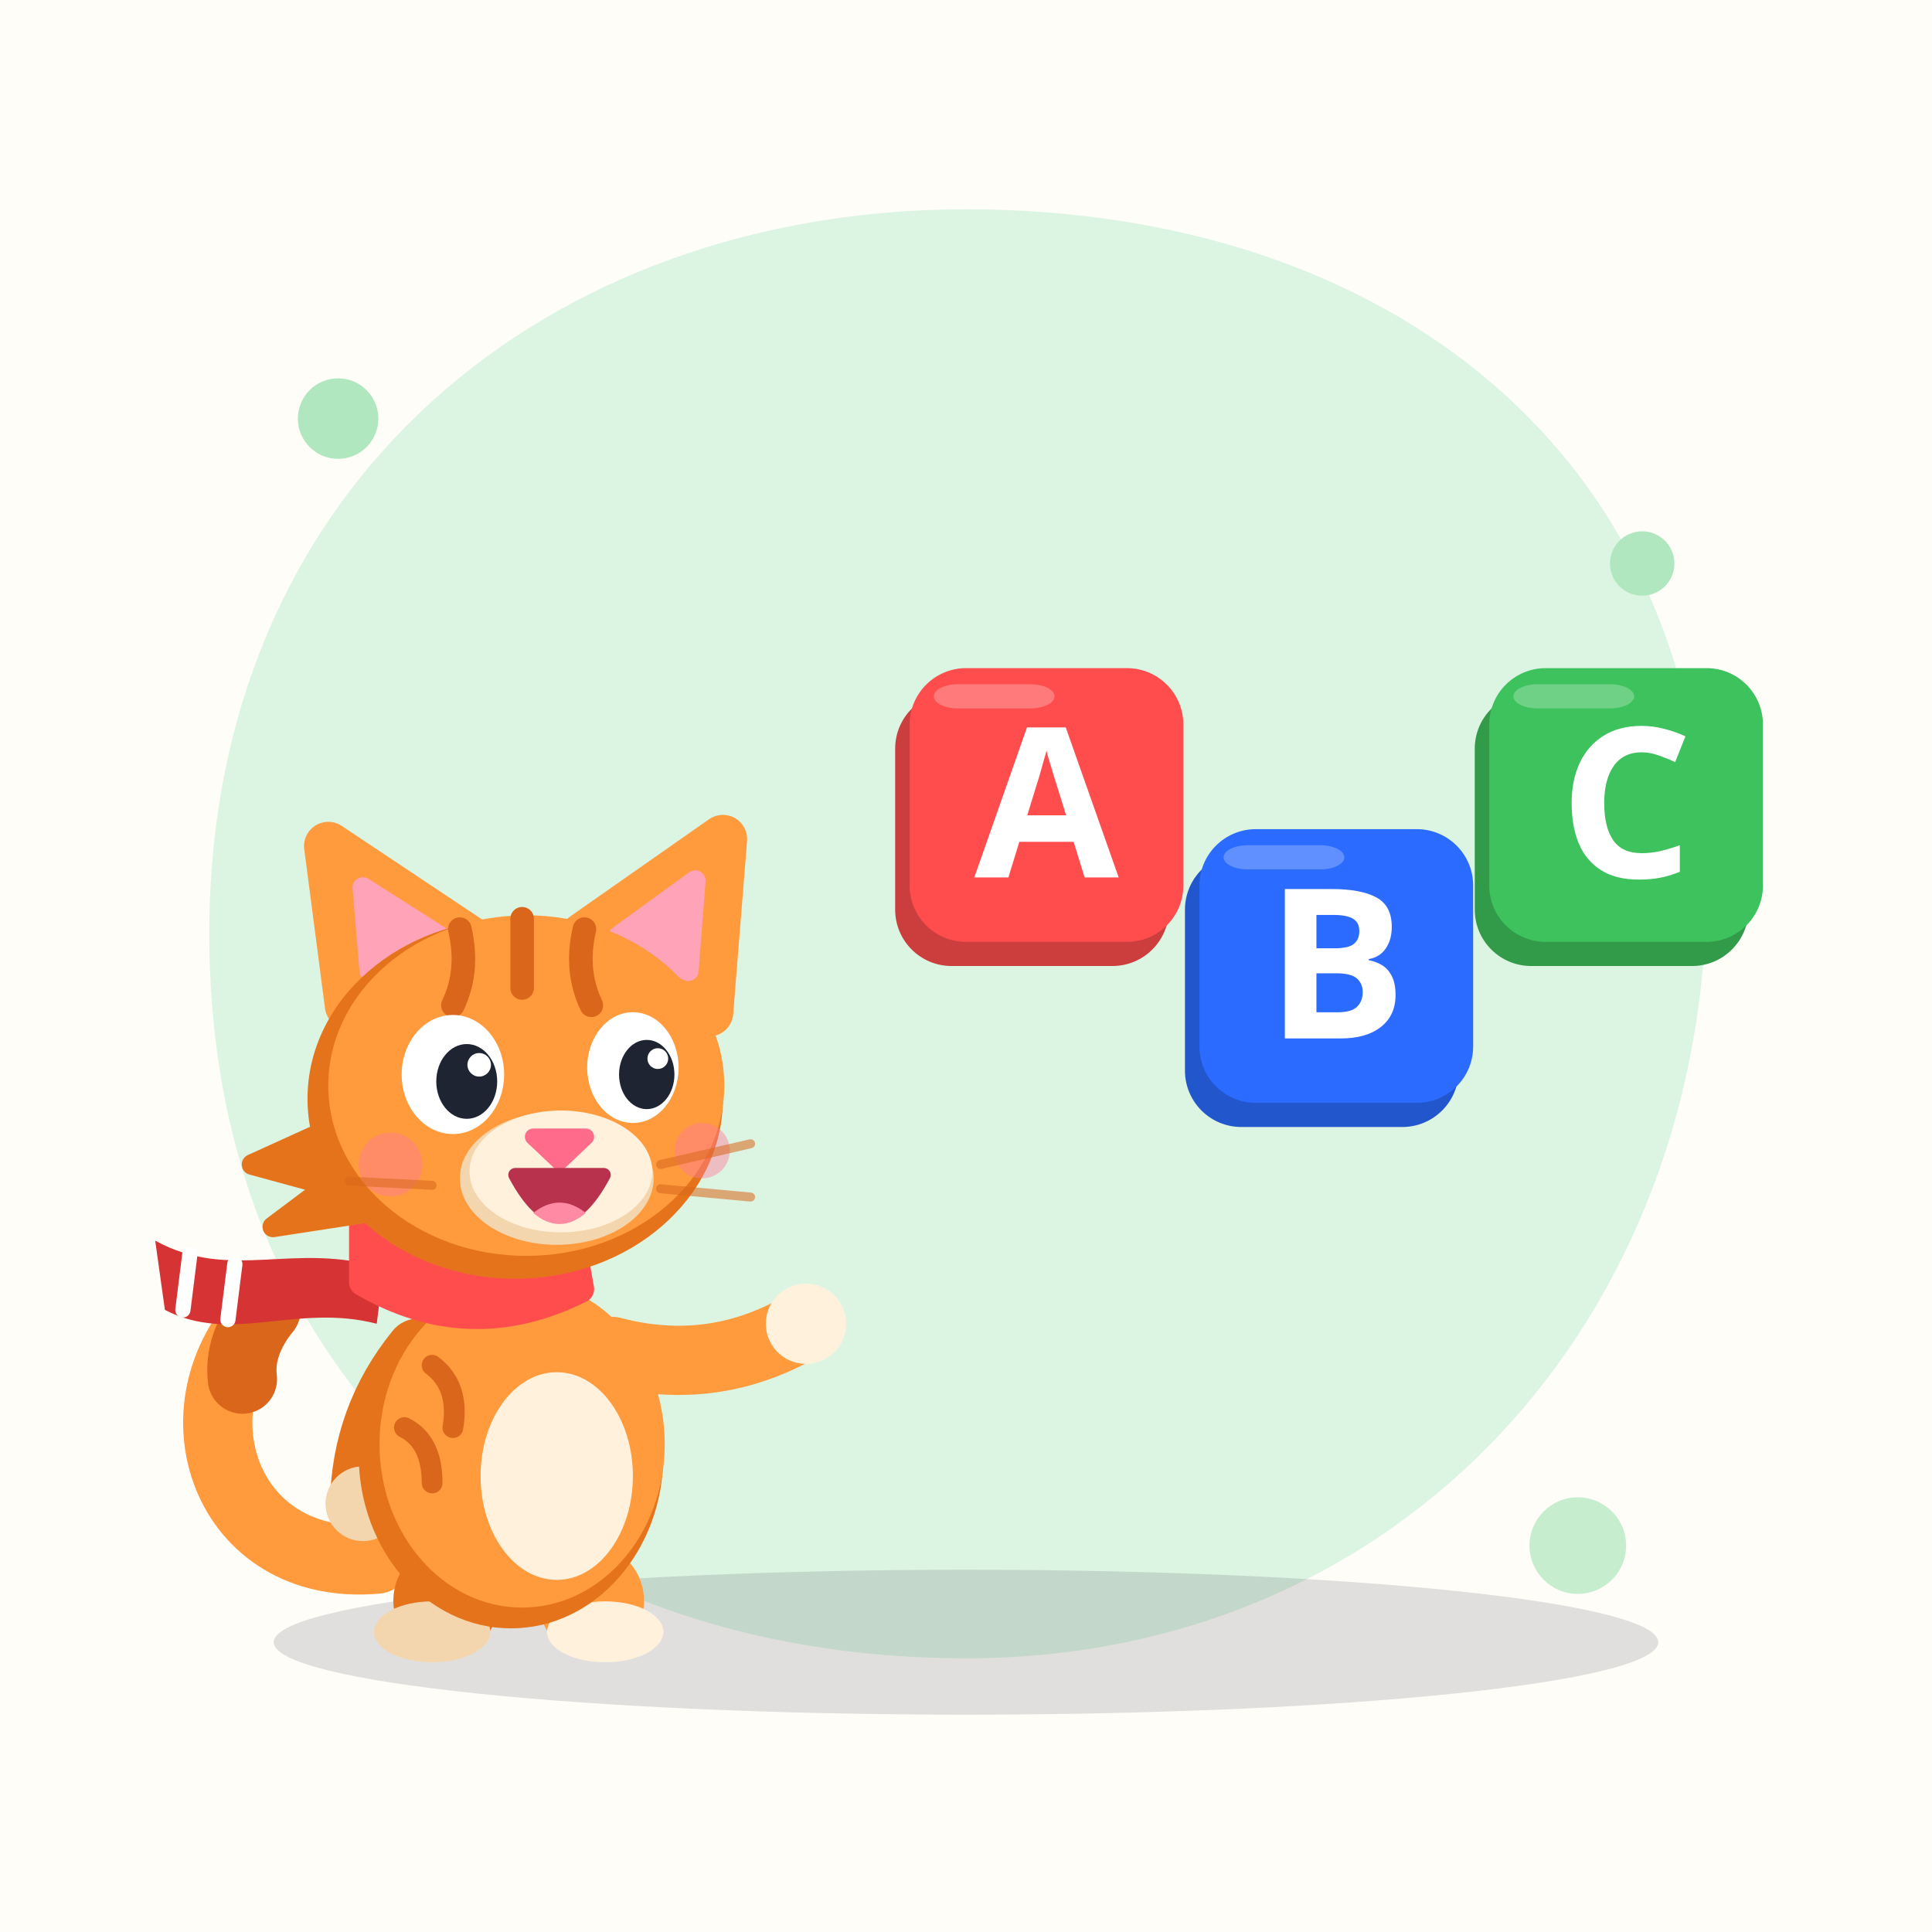
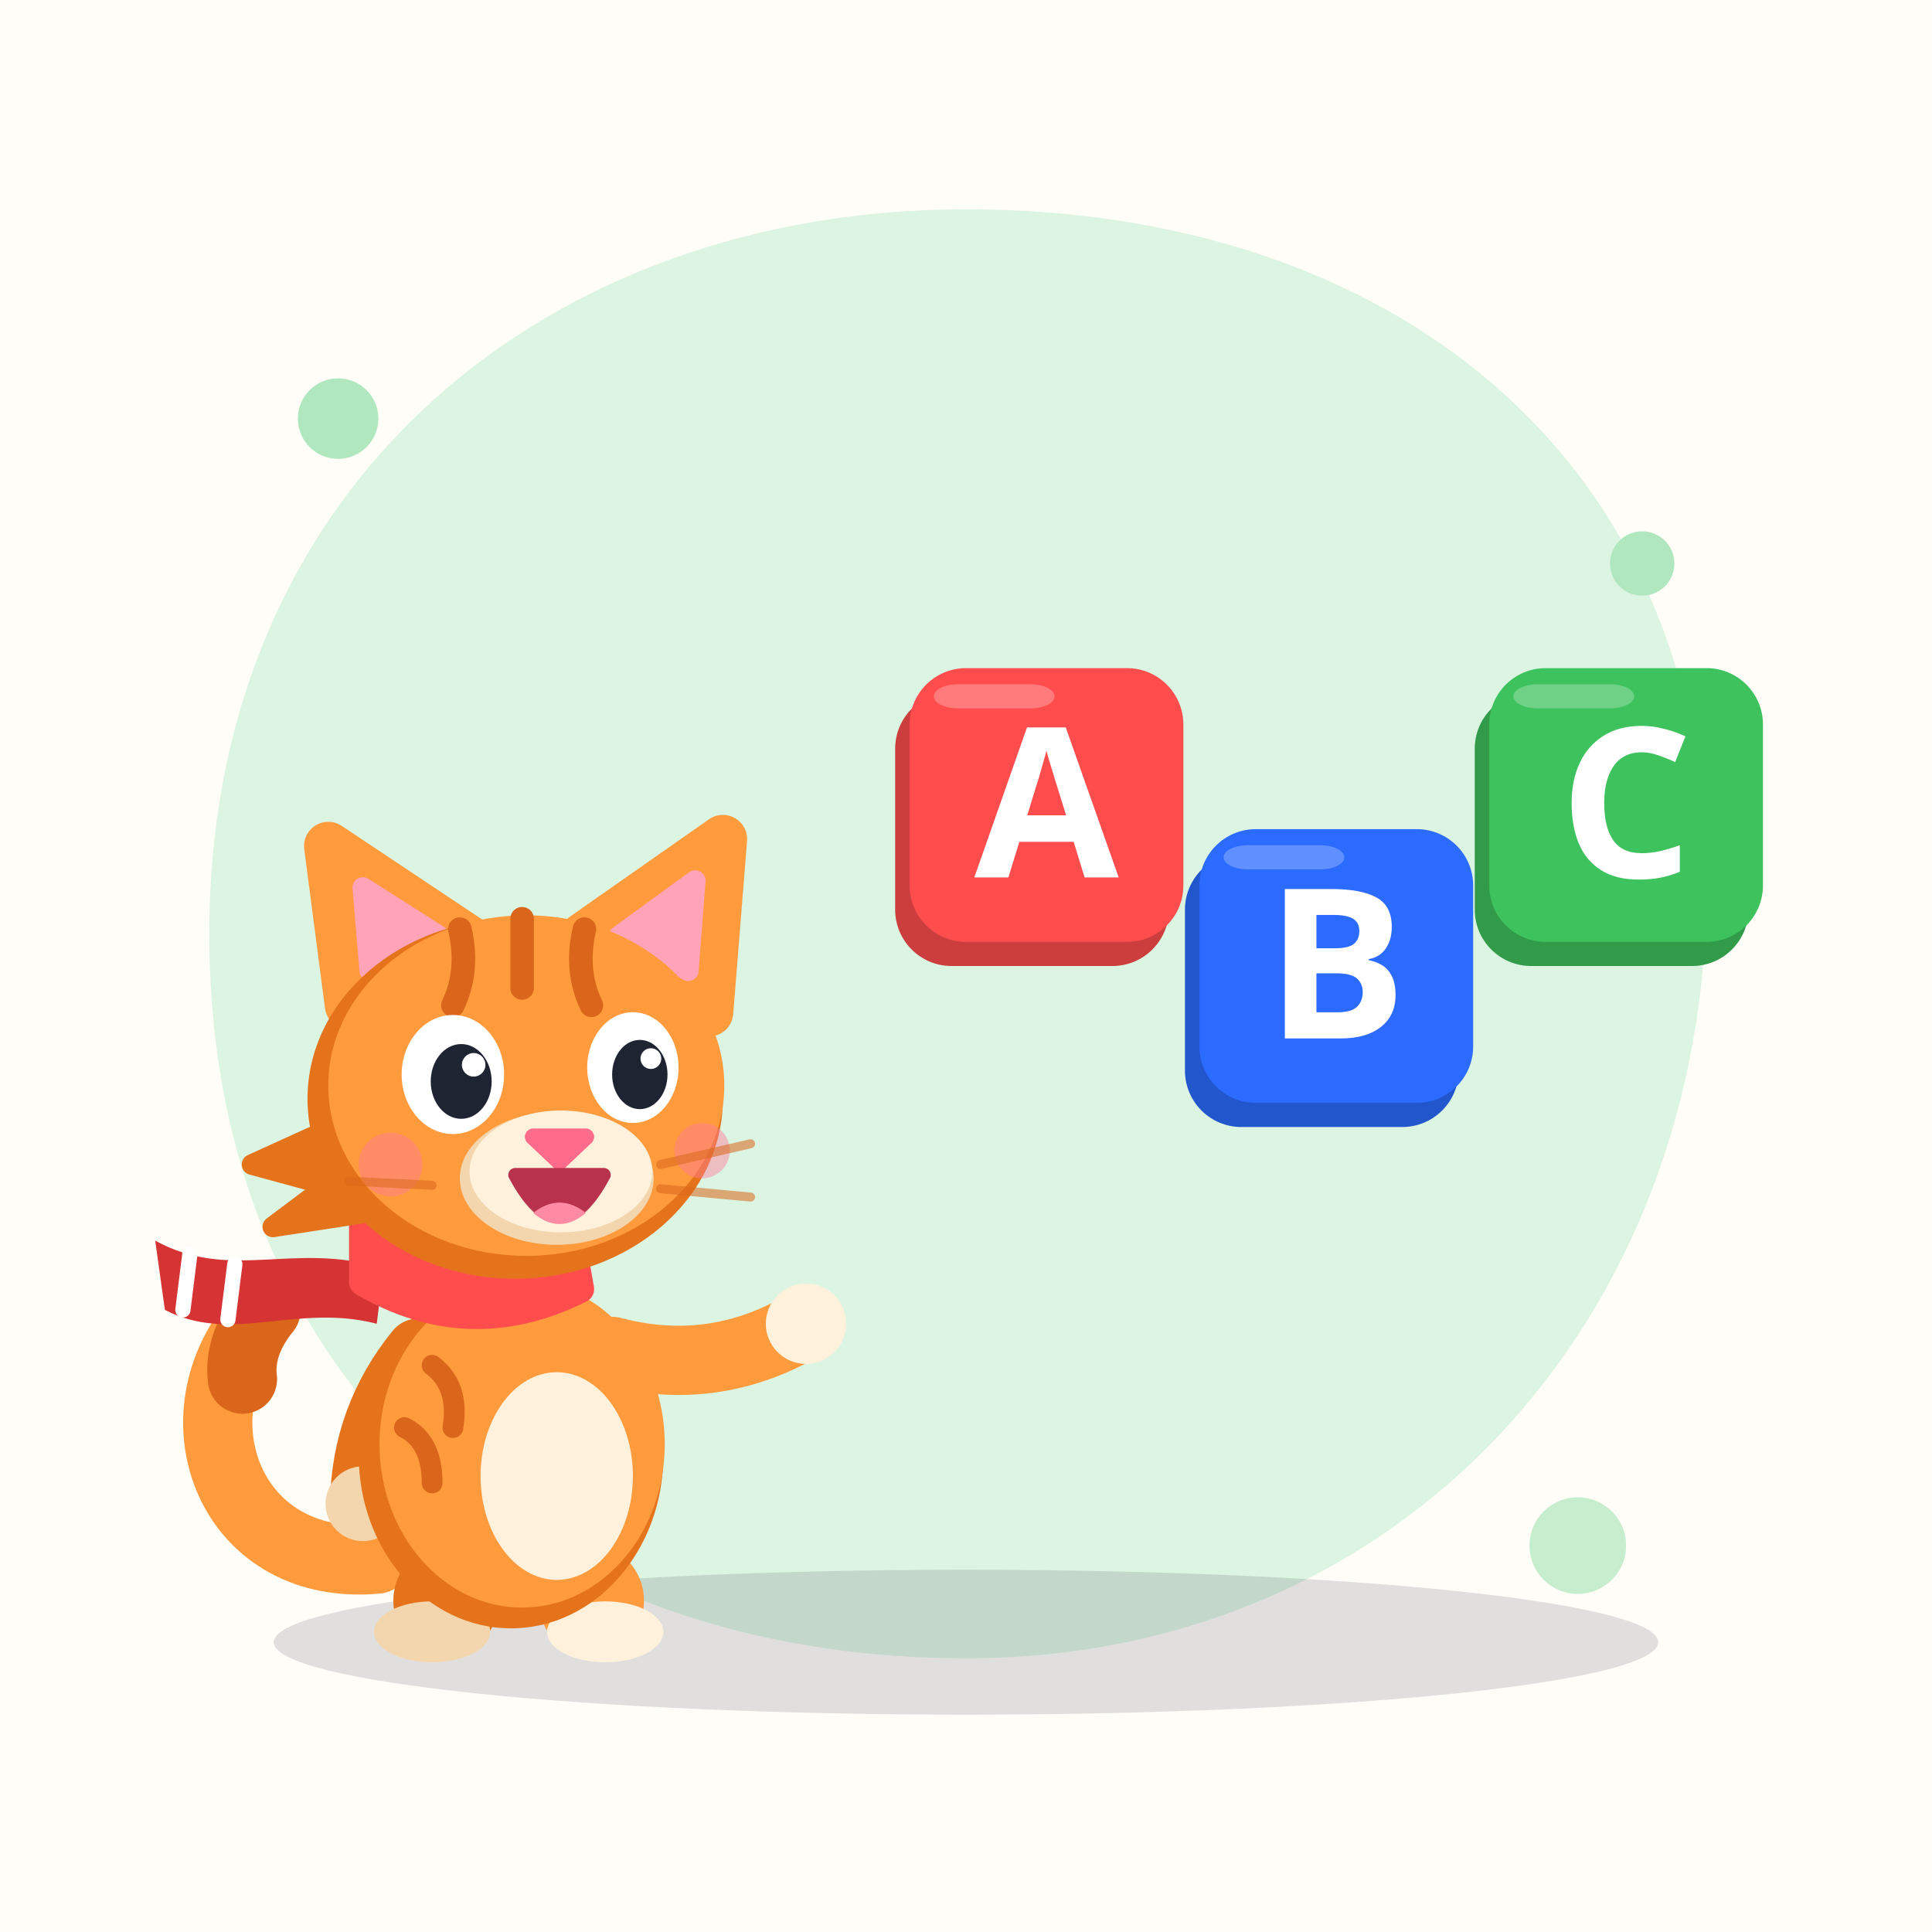
<svg xmlns="http://www.w3.org/2000/svg" viewBox="0 0 240 240" width="240" height="240">
  <rect x="0" y="0" width="240" height="240" rx="0" fill="#fffdf8" />
  <path d="M120 26c52 0 92 30 92 84s-38 96-92 96-94-34-94-90 42-90 94-90Z" fill="#dcf4e2" />
  <circle cx="42" cy="52" r="5" fill="#b1e7be" />
  <circle cx="204" cy="70" r="4" fill="#b1e7be" />
  <circle cx="196" cy="192" r="6" fill="#c5edce" />
  <ellipse cx="120" cy="204" rx="86" ry="9" fill="#1f243322" />
  <g transform="translate(64 204) scale(0.86 0.86)">
    <g transform="translate(-140 -124)">
      <path d="M120 112C98 114 90 90 104 76" fill="none" stroke="#ff9a3d" stroke-width="10" stroke-linecap="round" stroke-linejoin="round" />
      <path d="M104 76q-4 5-3.4 10" fill="none" stroke="#d9661a" stroke-width="10" stroke-linecap="round" stroke-linejoin="round" />
      <path d="M126 82Q118.2 91.6 118 104" fill="none" stroke="#e5731c" stroke-width="9.5" stroke-linecap="round" stroke-linejoin="round" />
      <circle cx="118" cy="104" r="5.4" fill="#f3d6ae" />
      <ellipse cx="130" cy="118" rx="7.6" ry="8" fill="#e5731c" />
      <ellipse cx="151" cy="118" rx="7.6" ry="8" fill="#ff9a3d" />
      <ellipse cx="128" cy="122.5" rx="8.4" ry="4.4" fill="#f3d6ae" />
      <ellipse cx="153" cy="122.5" rx="8.4" ry="4.4" fill="#fff1dc" />
      <g transform="">
        <ellipse cx="139.4" cy="97" rx="22" ry="25" fill="#e5731c" />
        <ellipse cx="141" cy="95.4" rx="20.6" ry="23.6" fill="#ff9a3d" />
        <ellipse cx="146" cy="100" rx="11" ry="15" fill="#fff1dc" />
        <path d="M128 84q4 3 3 9M124 93q4 2 4 8" fill="none" stroke="#d9661a" stroke-width="3" stroke-linecap="round" stroke-linejoin="round" />
      </g>
      <g class="cat-scarf" transform="translate(0 0)">
        <path class="cat-scarf-tail" d="M121 70C108 66 99 72 88 66l1.4 10c9.6 5 19-1 30.6 2Z" fill="#d63434" style="transform-origin:121px 72px" />
        <path d="M118 64q15 8 30 1l1.4 8q-16 8-31.4-1Z" fill="#ff4d4d" stroke="#ff4d4d" stroke-width="4" stroke-linejoin="round" />
        <path d="M93 68l-1 8M99.5 69.4l-1 8" stroke="#fff" stroke-width="2.2" stroke-linecap="round" />
      </g>
      <path d="M116 32L113 9L134 23Z" fill="#ff9a3d" stroke="#ff9a3d" stroke-width="7" stroke-linejoin="round" />
      <path d="M119 27L118 15L129 22Z" fill="#ffa3b8" stroke="#ffa3b8" stroke-width="3" stroke-linejoin="round" />
      <g class="cat-ear-right" style="transform-origin:156px 26px">
        <path d="M150 22L170 8L168 33Z" fill="#ff9a3d" stroke="#ff9a3d" stroke-width="7" stroke-linejoin="round" />
        <path d="M155 22L166 14L165 27Z" fill="#ffa3b8" stroke="#ffa3b8" stroke-width="3" stroke-linejoin="round" />
      </g>
      <path d="M113 50L102 55L113 58L105 64L118 62Z" fill="#e5731c" stroke="#e5731c" stroke-width="3" stroke-linejoin="round" />
      <ellipse cx="140" cy="45.5" rx="30" ry="26" fill="#e5731c" />
      <ellipse cx="141.6" cy="43.6" rx="28.6" ry="24.6" fill="#ff9a3d" />
      <path d="M132 21q1.4 6-1 11M141 19.5v10M150 21q-1.4 6 1 11" stroke="#d9661a" stroke-width="3.4" stroke-linecap="round" fill="none" />
      <ellipse cx="146" cy="57" rx="14" ry="9.6" fill="#f3d6ae" />
      <ellipse cx="146.6" cy="56" rx="13.2" ry="8.8" fill="#fff1dc" />
      <circle cx="122" cy="55" r="4.6" fill="#ff7a9a" opacity=".45" />
      <circle cx="167" cy="53" r="4" fill="#ff7a9a" opacity=".45" />
      <g class="cat-blink" style="transform-origin:145px 42px">
        <ellipse cx="131" cy="42" rx="7.4" ry="8.6" fill="#fff" />
        <ellipse cx="157" cy="41" rx="6.6" ry="8" fill="#fff" />
        <g class="cat-gaze">
-           <ellipse cx="133" cy="43" rx="4.4" ry="5.4" fill="#1f2433" />
-           <ellipse cx="159" cy="42" rx="4" ry="5" fill="#1f2433" />
-           <circle class="cat-pupil-shine" cx="134.8" cy="40.6" r="1.7" fill="#fff" />
-           <circle class="cat-pupil-shine" cx="160.6" cy="39.7" r="1.5" fill="#fff" />
+           <ellipse cx="132.2" cy="43" rx="4.4" ry="5.4" fill="#1f2433" />
+           <ellipse cx="158" cy="42" rx="4" ry="5" fill="#1f2433" />
+           <circle class="cat-pupil-shine" cx="134" cy="40.6" r="1.7" fill="#fff" />
+           <circle class="cat-pupil-shine" cx="159.6" cy="39.7" r="1.5" fill="#fff" />
        </g>
      </g>
      <path d="M142.6 51h7.6l-3.8 3.6Z" fill="#ff6b8b" stroke="#ff6b8b" stroke-width="2.4" stroke-linejoin="round" />
      <g>
        <path d="M140 56.5q6.4 12 12.8 0Z" fill="#b8324d" stroke="#b8324d" stroke-width="2" stroke-linejoin="round" />
        <path d="M142.6 62q3.8-3 7.6 0q-3.8 3.2-7.6 0Z" fill="#ff8aa3" />
      </g>
      <path d="M161 55l13-3M161 58.5l13 1.2M128 58l-12-.6" stroke="#d9661a" stroke-width="1.3" stroke-linecap="round" opacity=".55" />
      <path d="M154 82Q168.8 85.9 182 78" fill="none" stroke="#ff9a3d" stroke-width="10" stroke-linecap="round" stroke-linejoin="round" />
      <circle cx="182" cy="78" r="5.8" fill="#fff1dc" />
    </g>
  </g>
  <g transform="translate(130 100)">
    <rect x="-18.8" y="-14" width="34" height="34" rx="7" fill="#cc3e3e" />
    <rect x="-17" y="-17" width="34" height="34" rx="7" fill="#ff4d4d" />
    <rect x="-14" y="-15" width="15" height="3" rx="3" fill="#ffffff40" />
    <text x="0" y="9" font-family="'Nunito','Arial Rounded MT Bold','DM Sans',system-ui,sans-serif" font-size="26" font-weight="900" fill="#fff" text-anchor="middle">A</text>
  </g>
  <g transform="translate(166 120)">
    <rect x="-18.8" y="-14" width="34" height="34" rx="7" fill="#2256cc" />
    <rect x="-17" y="-17" width="34" height="34" rx="7" fill="#2b6bff" />
    <rect x="-14" y="-15" width="15" height="3" rx="3" fill="#ffffff40" />
    <text x="0" y="9" font-family="'Nunito','Arial Rounded MT Bold','DM Sans',system-ui,sans-serif" font-size="26" font-weight="900" fill="#fff" text-anchor="middle">B</text>
  </g>
  <g transform="translate(202 100)">
    <rect x="-18.8" y="-14" width="34" height="34" rx="7" fill="#319b4a" />
    <rect x="-17" y="-17" width="34" height="34" rx="7" fill="#3dc25d" />
    <rect x="-14" y="-15" width="15" height="3" rx="3" fill="#ffffff40" />
    <text x="0" y="9" font-family="'Nunito','Arial Rounded MT Bold','DM Sans',system-ui,sans-serif" font-size="26" font-weight="900" fill="#fff" text-anchor="middle">C</text>
  </g>
</svg>
